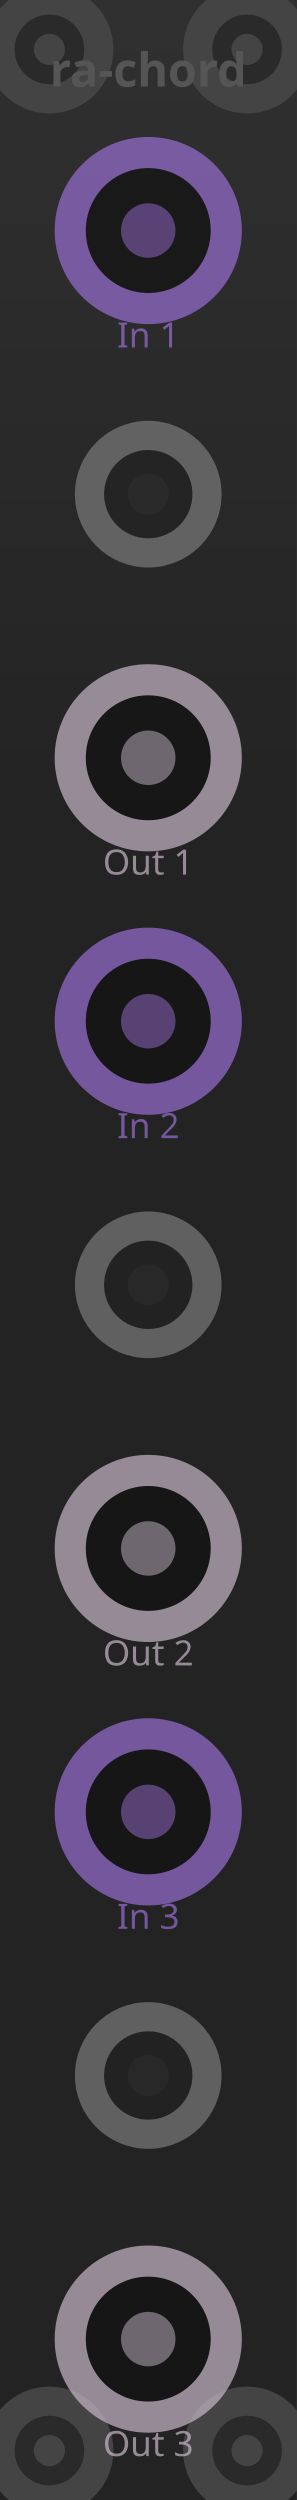
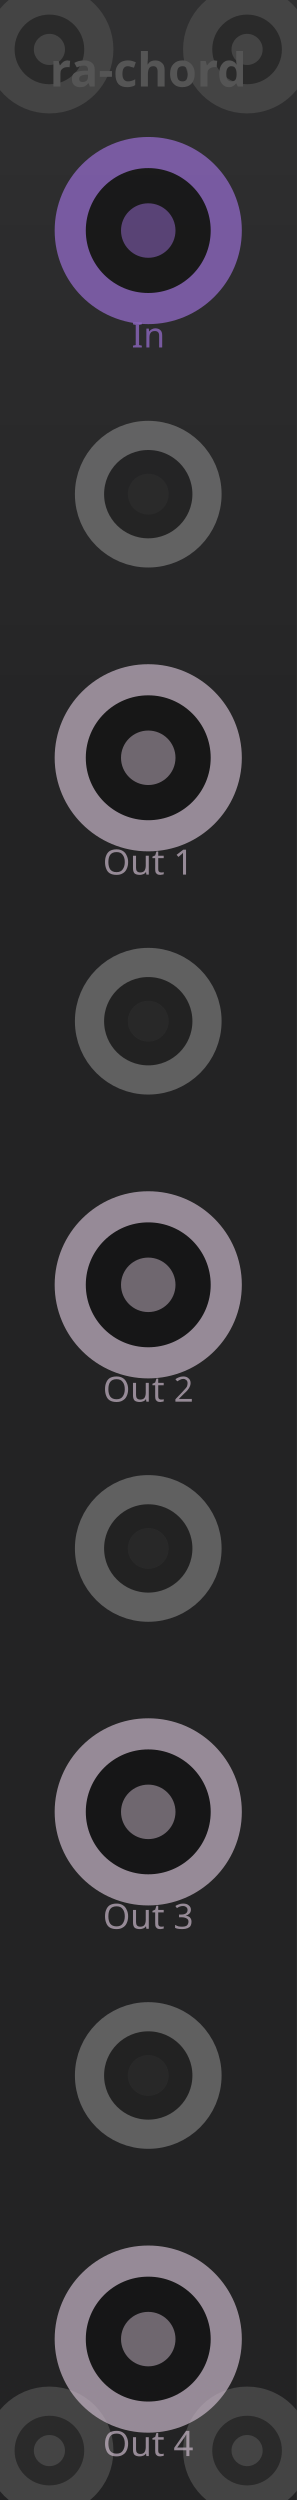
<svg xmlns="http://www.w3.org/2000/svg" viewBox="0 0 15.24 128.5" width="15.24mm" height="128.5mm">
  <g id="layer-background">
    <rect x="0.3" y="0.3" width="14.64" height="127.9" fill="none" stroke="#333" stroke-width="1.5" />
    <rect x="0" y="0.000" width="15.24" height="1.295" fill="#303031" />
    <rect x="0" y="1.285" width="15.24" height="1.295" fill="#303031" />
    <rect x="0" y="2.570" width="15.24" height="1.295" fill="#2f2f30" />
    <rect x="0" y="3.855" width="15.24" height="1.295" fill="#2f2f30" />
    <rect x="0" y="5.140" width="15.24" height="1.295" fill="#2e2e2f" />
    <rect x="0" y="6.425" width="15.24" height="1.295" fill="#2e2e2f" />
    <rect x="0" y="7.710" width="15.24" height="1.295" fill="#2e2e2f" />
    <rect x="0" y="8.995" width="15.24" height="1.295" fill="#2d2d2e" />
    <rect x="0" y="10.280" width="15.24" height="1.295" fill="#2d2d2e" />
    <rect x="0" y="11.565" width="15.24" height="1.295" fill="#2c2c2d" />
    <rect x="0" y="12.850" width="15.24" height="1.295" fill="#2c2c2d" />
    <rect x="0" y="14.135" width="15.24" height="1.295" fill="#2c2c2d" />
    <rect x="0" y="15.420" width="15.24" height="1.295" fill="#2b2b2c" />
    <rect x="0" y="16.705" width="15.24" height="1.295" fill="#2b2b2c" />
    <rect x="0" y="17.990" width="15.24" height="1.295" fill="#2a2a2b" />
    <rect x="0" y="19.275" width="15.24" height="1.295" fill="#2a2a2b" />
    <rect x="0" y="20.560" width="15.24" height="1.295" fill="#2a2a2b" />
    <rect x="0" y="21.845" width="15.24" height="1.295" fill="#29292a" />
    <rect x="0" y="23.130" width="15.24" height="1.295" fill="#29292a" />
    <rect x="0" y="24.415" width="15.24" height="1.295" fill="#29292a" />
    <rect x="0" y="25.700" width="15.24" height="1.295" fill="#282829" />
    <rect x="0" y="26.985" width="15.24" height="1.295" fill="#282829" />
    <rect x="0" y="28.270" width="15.24" height="1.295" fill="#272728" />
    <rect x="0" y="29.555" width="15.24" height="1.295" fill="#272728" />
    <rect x="0" y="30.840" width="15.24" height="1.295" fill="#272728" />
    <rect x="0" y="32.125" width="15.24" height="1.295" fill="#262627" />
    <rect x="0" y="33.410" width="15.24" height="1.295" fill="#262627" />
    <rect x="0" y="34.695" width="15.24" height="1.295" fill="#252526" />
    <rect x="0" y="35.980" width="15.24" height="1.295" fill="#252526" />
    <rect x="0" y="37.265" width="15.24" height="1.295" fill="#252526" />
    <rect x="0" y="38.550" width="15.24" height="1.295" fill="#242425" />
    <rect x="0" y="39.835" width="15.24" height="1.295" fill="#242425" />
    <rect x="0" y="41.120" width="15.24" height="1.295" fill="#232324" />
    <rect x="0" y="42.405" width="15.24" height="1.295" fill="#232324" />
    <rect x="0" y="43.690" width="15.24" height="1.295" fill="#232324" />
    <rect x="0" y="44.975" width="15.24" height="1.295" fill="#232324" />
    <rect x="0" y="46.260" width="15.24" height="1.295" fill="#232324" />
    <rect x="0" y="47.545" width="15.24" height="1.295" fill="#232324" />
    <rect x="0" y="48.830" width="15.24" height="1.295" fill="#232324" />
    <rect x="0" y="50.115" width="15.24" height="1.295" fill="#232324" />
    <rect x="0" y="51.400" width="15.24" height="1.295" fill="#232324" />
    <rect x="0" y="52.685" width="15.24" height="1.295" fill="#232324" />
    <rect x="0" y="53.970" width="15.24" height="1.295" fill="#232324" />
    <rect x="0" y="55.255" width="15.24" height="1.295" fill="#232324" />
    <rect x="0" y="56.540" width="15.24" height="1.295" fill="#232324" />
    <rect x="0" y="57.825" width="15.24" height="1.295" fill="#232324" />
    <rect x="0" y="59.110" width="15.24" height="1.295" fill="#232324" />
    <rect x="0" y="60.395" width="15.24" height="1.295" fill="#232324" />
    <rect x="0" y="61.680" width="15.24" height="1.295" fill="#232324" />
    <rect x="0" y="62.965" width="15.24" height="1.295" fill="#232324" />
    <rect x="0" y="64.250" width="15.24" height="1.295" fill="#232324" />
    <rect x="0" y="65.535" width="15.24" height="1.295" fill="#232324" />
    <rect x="0" y="66.820" width="15.24" height="1.295" fill="#232324" />
    <rect x="0" y="68.105" width="15.24" height="1.295" fill="#232324" />
    <rect x="0" y="69.390" width="15.24" height="1.295" fill="#232324" />
    <rect x="0" y="70.675" width="15.24" height="1.295" fill="#232324" />
    <rect x="0" y="71.960" width="15.24" height="1.295" fill="#232324" />
    <rect x="0" y="73.245" width="15.24" height="1.295" fill="#232324" />
    <rect x="0" y="74.530" width="15.24" height="1.295" fill="#232324" />
    <rect x="0" y="75.815" width="15.24" height="1.295" fill="#232324" />
    <rect x="0" y="77.100" width="15.24" height="1.295" fill="#232324" />
    <rect x="0" y="78.385" width="15.24" height="1.295" fill="#232324" />
    <rect x="0" y="79.670" width="15.24" height="1.295" fill="#232324" />
    <rect x="0" y="80.955" width="15.24" height="1.295" fill="#232324" />
    <rect x="0" y="82.240" width="15.24" height="1.295" fill="#232324" />
    <rect x="0" y="83.525" width="15.24" height="1.295" fill="#232324" />
    <rect x="0" y="84.810" width="15.24" height="1.295" fill="#232324" />
    <rect x="0" y="86.095" width="15.24" height="1.295" fill="#232324" />
    <rect x="0" y="87.380" width="15.24" height="1.295" fill="#232324" />
    <rect x="0" y="88.665" width="15.24" height="1.295" fill="#232324" />
    <rect x="0" y="89.950" width="15.24" height="1.295" fill="#232324" />
    <rect x="0" y="91.235" width="15.24" height="1.295" fill="#232324" />
    <rect x="0" y="92.520" width="15.24" height="1.295" fill="#232324" />
    <rect x="0" y="93.805" width="15.24" height="1.295" fill="#232324" />
    <rect x="0" y="95.090" width="15.24" height="1.295" fill="#232324" />
    <rect x="0" y="96.375" width="15.24" height="1.295" fill="#232324" />
    <rect x="0" y="97.660" width="15.24" height="1.295" fill="#232324" />
    <rect x="0" y="98.945" width="15.24" height="1.295" fill="#232324" />
    <rect x="0" y="100.230" width="15.24" height="1.295" fill="#232324" />
    <rect x="0" y="101.515" width="15.24" height="1.295" fill="#232324" />
    <rect x="0" y="102.800" width="15.24" height="1.295" fill="#232324" />
    <rect x="0" y="104.085" width="15.24" height="1.295" fill="#232324" />
    <rect x="0" y="105.370" width="15.24" height="1.295" fill="#232324" />
    <rect x="0" y="106.655" width="15.24" height="1.295" fill="#232324" />
    <rect x="0" y="107.940" width="15.24" height="1.295" fill="#232324" />
    <rect x="0" y="109.225" width="15.24" height="1.295" fill="#232324" />
    <rect x="0" y="110.510" width="15.24" height="1.295" fill="#232324" />
    <rect x="0" y="111.795" width="15.24" height="1.295" fill="#232324" />
    <rect x="0" y="113.080" width="15.24" height="1.295" fill="#232324" />
    <rect x="0" y="114.365" width="15.24" height="1.295" fill="#232324" />
    <rect x="0" y="115.650" width="15.24" height="1.295" fill="#232324" />
    <rect x="0" y="116.935" width="15.24" height="1.295" fill="#232324" />
    <rect x="0" y="118.220" width="15.24" height="1.295" fill="#232324" />
    <rect x="0" y="119.505" width="15.24" height="1.295" fill="#232324" />
    <rect x="0" y="120.790" width="15.24" height="1.295" fill="#232324" />
    <rect x="0" y="122.075" width="15.24" height="1.295" fill="#232324" />
    <rect x="0" y="123.360" width="15.24" height="1.295" fill="#232324" />
    <rect x="0" y="124.645" width="15.24" height="1.295" fill="#232324" />
    <rect x="0" y="125.930" width="15.24" height="1.295" fill="#232324" />
    <rect x="0" y="127.215" width="15.24" height="1.295" fill="#232324" />
  </g>
  <g id="layer-outlines">
    <circle cx="2.54" cy="2.54" r="2.54" fill="#2a2a2a" stroke="#444" stroke-width="1.5" />
    <circle cx="2.54" cy="2.54" r="0.8" fill="#444" />
    <circle cx="2.54" cy="125.96" r="2.54" fill="#2a2a2a" stroke="#444" stroke-width="1.5" />
    <circle cx="2.54" cy="125.96" r="0.8" fill="#444" />
    <circle cx="12.70" cy="2.54" r="2.54" fill="#2a2a2a" stroke="#444" stroke-width="1.5" />
    <circle cx="12.70" cy="2.54" r="0.8" fill="#444" />
    <circle cx="12.70" cy="125.96" r="2.54" fill="#2a2a2a" stroke="#444" stroke-width="1.5" />
    <circle cx="12.70" cy="125.96" r="0.8" fill="#444" />
    <text x="7.62" y="4.45" fill="#555" font-family="sans-serif" font-size="2.4" text-anchor="middle" font-weight="bold">ra-chord</text>
    <circle cx="7.62" cy="11.85" r="4.01" fill="#111" stroke="#996dd2" stroke-width="1.6" opacity="0.7" />
    <circle cx="7.62" cy="11.85" r="1.40" fill="#996dd2" opacity="0.5" />
    <circle cx="7.62" cy="25.40" r="3.02" fill="#222" stroke="#888" stroke-width="1.5" opacity="0.6" />
    <circle cx="7.62" cy="25.40" r="1.05" fill="#333" opacity="0.4" />
    <circle cx="7.62" cy="38.95" r="4.01" fill="#111" stroke="#c8b7c7" stroke-width="1.6" opacity="0.7" />
    <circle cx="7.62" cy="38.95" r="1.40" fill="#c8b7c7" opacity="0.5" />
-     <circle cx="7.62" cy="52.49" r="4.01" fill="#111" stroke="#996dd2" stroke-width="1.6" opacity="0.7" />
-     <circle cx="7.62" cy="52.49" r="1.40" fill="#996dd2" opacity="0.5" />
-     <circle cx="7.62" cy="66.04" r="3.02" fill="#222" stroke="#888" stroke-width="1.5" opacity="0.6" />
-     <circle cx="7.62" cy="66.04" r="1.05" fill="#333" opacity="0.4" />
-     <circle cx="7.62" cy="79.59" r="4.01" fill="#111" stroke="#c8b7c7" stroke-width="1.6" opacity="0.7" />
-     <circle cx="7.62" cy="79.59" r="1.40" fill="#c8b7c7" opacity="0.5" />
-     <circle cx="7.62" cy="93.13" r="4.01" fill="#111" stroke="#996dd2" stroke-width="1.6" opacity="0.7" />
-     <circle cx="7.62" cy="93.13" r="1.40" fill="#996dd2" opacity="0.5" />
+     <circle cx="7.62" cy="52.49" r="3.02" fill="#222" stroke="#888" stroke-width="1.5" opacity="0.6" />
+     <circle cx="7.62" cy="52.49" r="1.05" fill="#333" opacity="0.4" />
+     <circle cx="7.62" cy="66.04" r="4.01" fill="#111" stroke="#c8b7c7" stroke-width="1.6" opacity="0.7" />
+     <circle cx="7.62" cy="66.04" r="1.40" fill="#c8b7c7" opacity="0.5" />
+     <circle cx="7.62" cy="79.59" r="3.02" fill="#222" stroke="#888" stroke-width="1.5" opacity="0.6" />
+     <circle cx="7.62" cy="79.59" r="1.05" fill="#333" opacity="0.4" />
+     <circle cx="7.62" cy="93.13" r="4.01" fill="#111" stroke="#c8b7c7" stroke-width="1.6" opacity="0.7" />
+     <circle cx="7.62" cy="93.13" r="1.40" fill="#c8b7c7" opacity="0.5" />
    <circle cx="7.62" cy="106.68" r="3.02" fill="#222" stroke="#888" stroke-width="1.5" opacity="0.6" />
    <circle cx="7.62" cy="106.68" r="1.05" fill="#333" opacity="0.4" />
    <circle cx="7.62" cy="120.23" r="4.01" fill="#111" stroke="#c8b7c7" stroke-width="1.6" opacity="0.7" />
    <circle cx="7.62" cy="120.23" r="1.40" fill="#c8b7c7" opacity="0.5" />
  </g>
  <g id="layer-text">
-     <text x="7.62" y="17.86" fill="#996dd2" font-family="sans-serif" font-size="1.8" text-anchor="middle" opacity="0.7">In 1</text>
+     <text x="7.62" y="17.86" fill="#996dd2" font-family="sans-serif" font-size="1.8" text-anchor="middle" opacity="0.7">In</text>
    <text x="7.62" y="44.95" fill="#c8b7c7" font-family="sans-serif" font-size="1.8" text-anchor="middle" opacity="0.7">Out 1</text>
-     <text x="7.62" y="58.50" fill="#996dd2" font-family="sans-serif" font-size="1.8" text-anchor="middle" opacity="0.7">In 2</text>
-     <text x="7.62" y="85.60" fill="#c8b7c7" font-family="sans-serif" font-size="1.8" text-anchor="middle" opacity="0.7">Out 2</text>
-     <text x="7.62" y="99.14" fill="#996dd2" font-family="sans-serif" font-size="1.8" text-anchor="middle" opacity="0.7">In 3</text>
-     <text x="7.62" y="126.24" fill="#c8b7c7" font-family="sans-serif" font-size="1.8" text-anchor="middle" opacity="0.7">Out 3</text>
+     <text x="7.62" y="72.05" fill="#c8b7c7" font-family="sans-serif" font-size="1.8" text-anchor="middle" opacity="0.7">Out 2</text>
+     <text x="7.62" y="99.14" fill="#c8b7c7" font-family="sans-serif" font-size="1.8" text-anchor="middle" opacity="0.7">Out 3</text>
+     <text x="7.62" y="126.24" fill="#c8b7c7" font-family="sans-serif" font-size="1.8" text-anchor="middle" opacity="0.7">Out 4</text>
  </g>
</svg>
